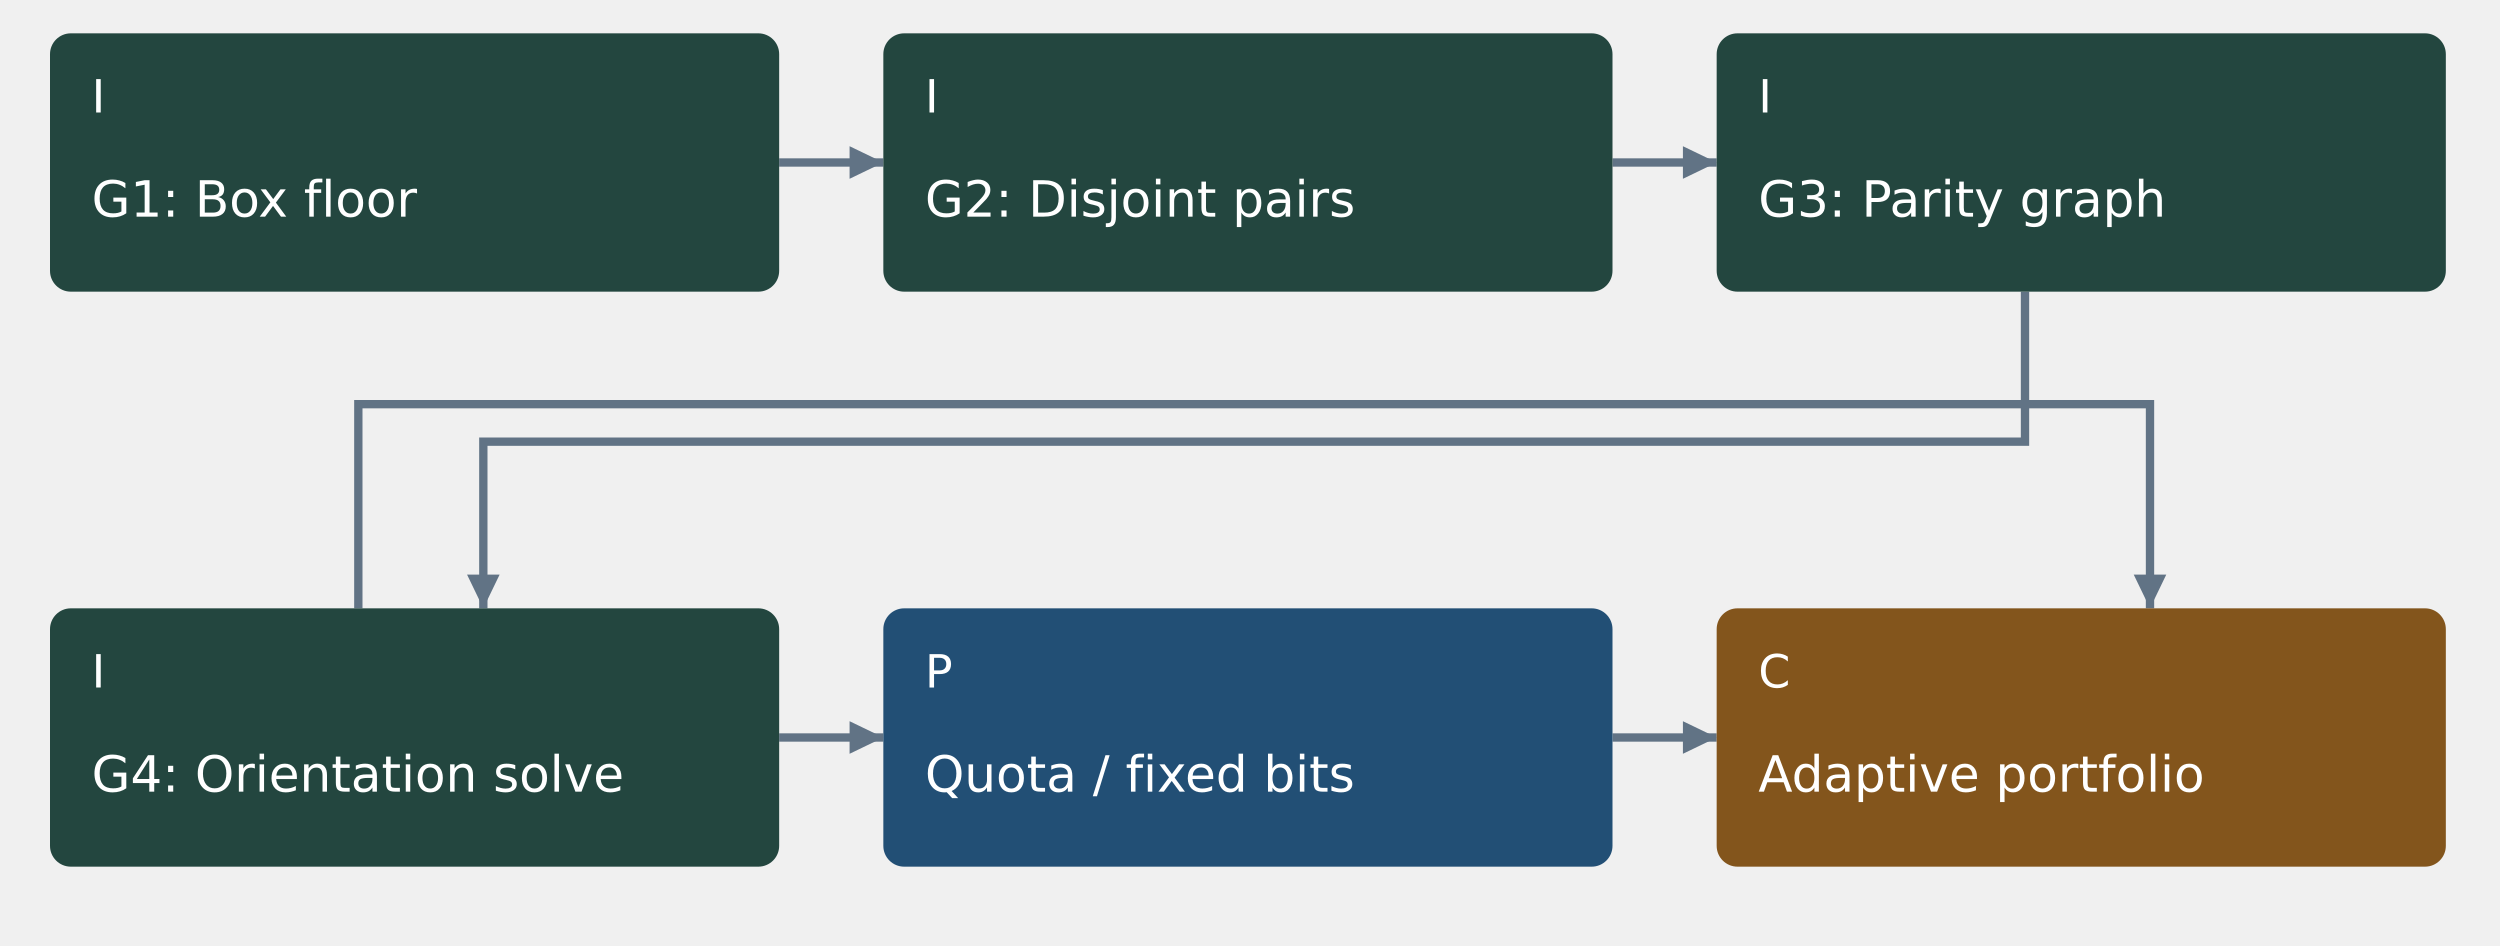
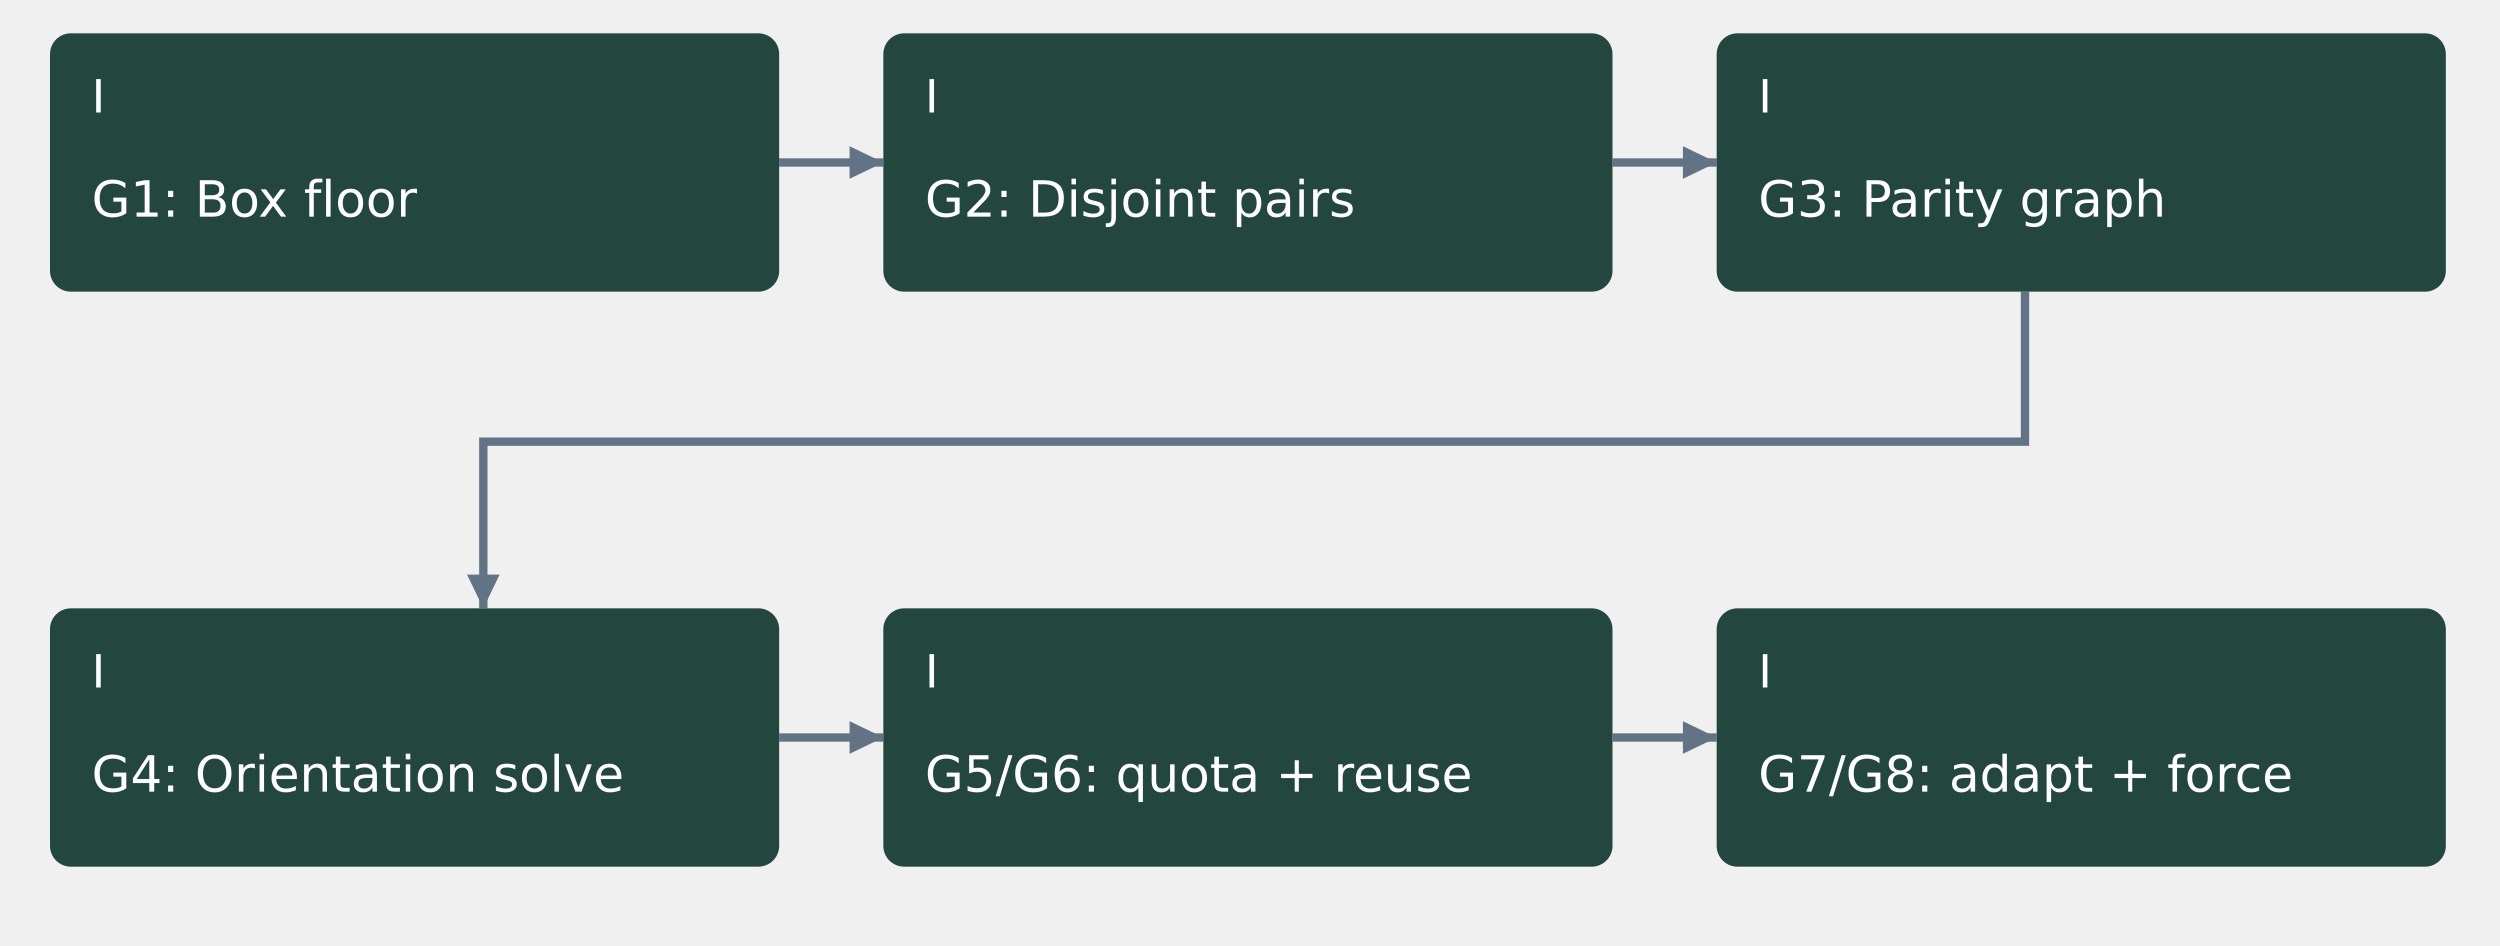
<svg xmlns="http://www.w3.org/2000/svg" viewBox="0 0 600 227" role="img">
  <polyline points="187,39 212,39" fill="none" stroke="#617385" stroke-width="2" />
  <polygon points="212.00,39.00 203.90,42.91 203.90,35.09" fill="#617385" />
  <polyline points="387,39 412,39" fill="none" stroke="#617385" stroke-width="2" />
  <polygon points="412.00,39.00 403.90,42.91 403.90,35.09" fill="#617385" />
  <polyline points="486,70 486,106 116,106 116,146" fill="none" stroke="#617385" stroke-width="2" />
  <polygon points="116.00,146.00 112.09,137.90 119.91,137.90" fill="#617385" />
  <polyline points="187,177 212,177" fill="none" stroke="#617385" stroke-width="2" />
  <polygon points="212.00,177.00 203.90,180.91 203.90,173.09" fill="#617385" />
-   <polyline points="86,146 86,97 516,97 516,146" fill="none" stroke="#617385" stroke-width="2" />
-   <polygon points="516.00,146.00 512.09,137.90 519.91,137.90" fill="#617385" />
  <polyline points="387,177 412,177" fill="none" stroke="#617385" stroke-width="2" />
  <polygon points="412.00,177.00 403.90,180.91 403.90,173.09" fill="#617385" />
  <rect x="12" y="8" width="175" height="62" rx="5" fill="#23463f" />
  <text x="22" y="27" fill="white" font-family="DejaVu Sans" font-size="11">I</text>
  <text x="22" y="52" fill="white" font-family="DejaVu Sans" font-size="12">G1: Box floor</text>
  <rect x="212" y="8" width="175" height="62" rx="5" fill="#23463f" />
  <text x="222" y="27" fill="white" font-family="DejaVu Sans" font-size="11">I</text>
  <text x="222" y="52" fill="white" font-family="DejaVu Sans" font-size="12">G2: Disjoint pairs</text>
  <rect x="412" y="8" width="175" height="62" rx="5" fill="#23463f" />
  <text x="422" y="27" fill="white" font-family="DejaVu Sans" font-size="11">I</text>
  <text x="422" y="52" fill="white" font-family="DejaVu Sans" font-size="12">G3: Parity graph</text>
  <rect x="12" y="146" width="175" height="62" rx="5" fill="#23463f" />
  <text x="22" y="165" fill="white" font-family="DejaVu Sans" font-size="11">I</text>
  <text x="22" y="190" fill="white" font-family="DejaVu Sans" font-size="12">G4: Orientation solve</text>
-   <rect x="212" y="146" width="175" height="62" rx="5" fill="#224f75" />
-   <text x="222" y="165" fill="white" font-family="DejaVu Sans" font-size="11">P</text>
-   <text x="222" y="190" fill="white" font-family="DejaVu Sans" font-size="12">Quota / fixed bits</text>
-   <rect x="412" y="146" width="175" height="62" rx="5" fill="#83551c" />
-   <text x="422" y="165" fill="white" font-family="DejaVu Sans" font-size="11">C</text>
-   <text x="422" y="190" fill="white" font-family="DejaVu Sans" font-size="12">Adaptive portfolio</text>
+   <rect x="212" y="146" width="175" height="62" rx="5" fill="#23463f" />
+   <text x="222" y="165" fill="white" font-family="DejaVu Sans" font-size="11">I</text>
+   <text x="222" y="190" fill="white" font-family="DejaVu Sans" font-size="12">G5/G6: quota + reuse</text>
+   <rect x="412" y="146" width="175" height="62" rx="5" fill="#23463f" />
+   <text x="422" y="165" fill="white" font-family="DejaVu Sans" font-size="11">I</text>
+   <text x="422" y="190" fill="white" font-family="DejaVu Sans" font-size="12">G7/G8: adapt + force</text>
</svg>
